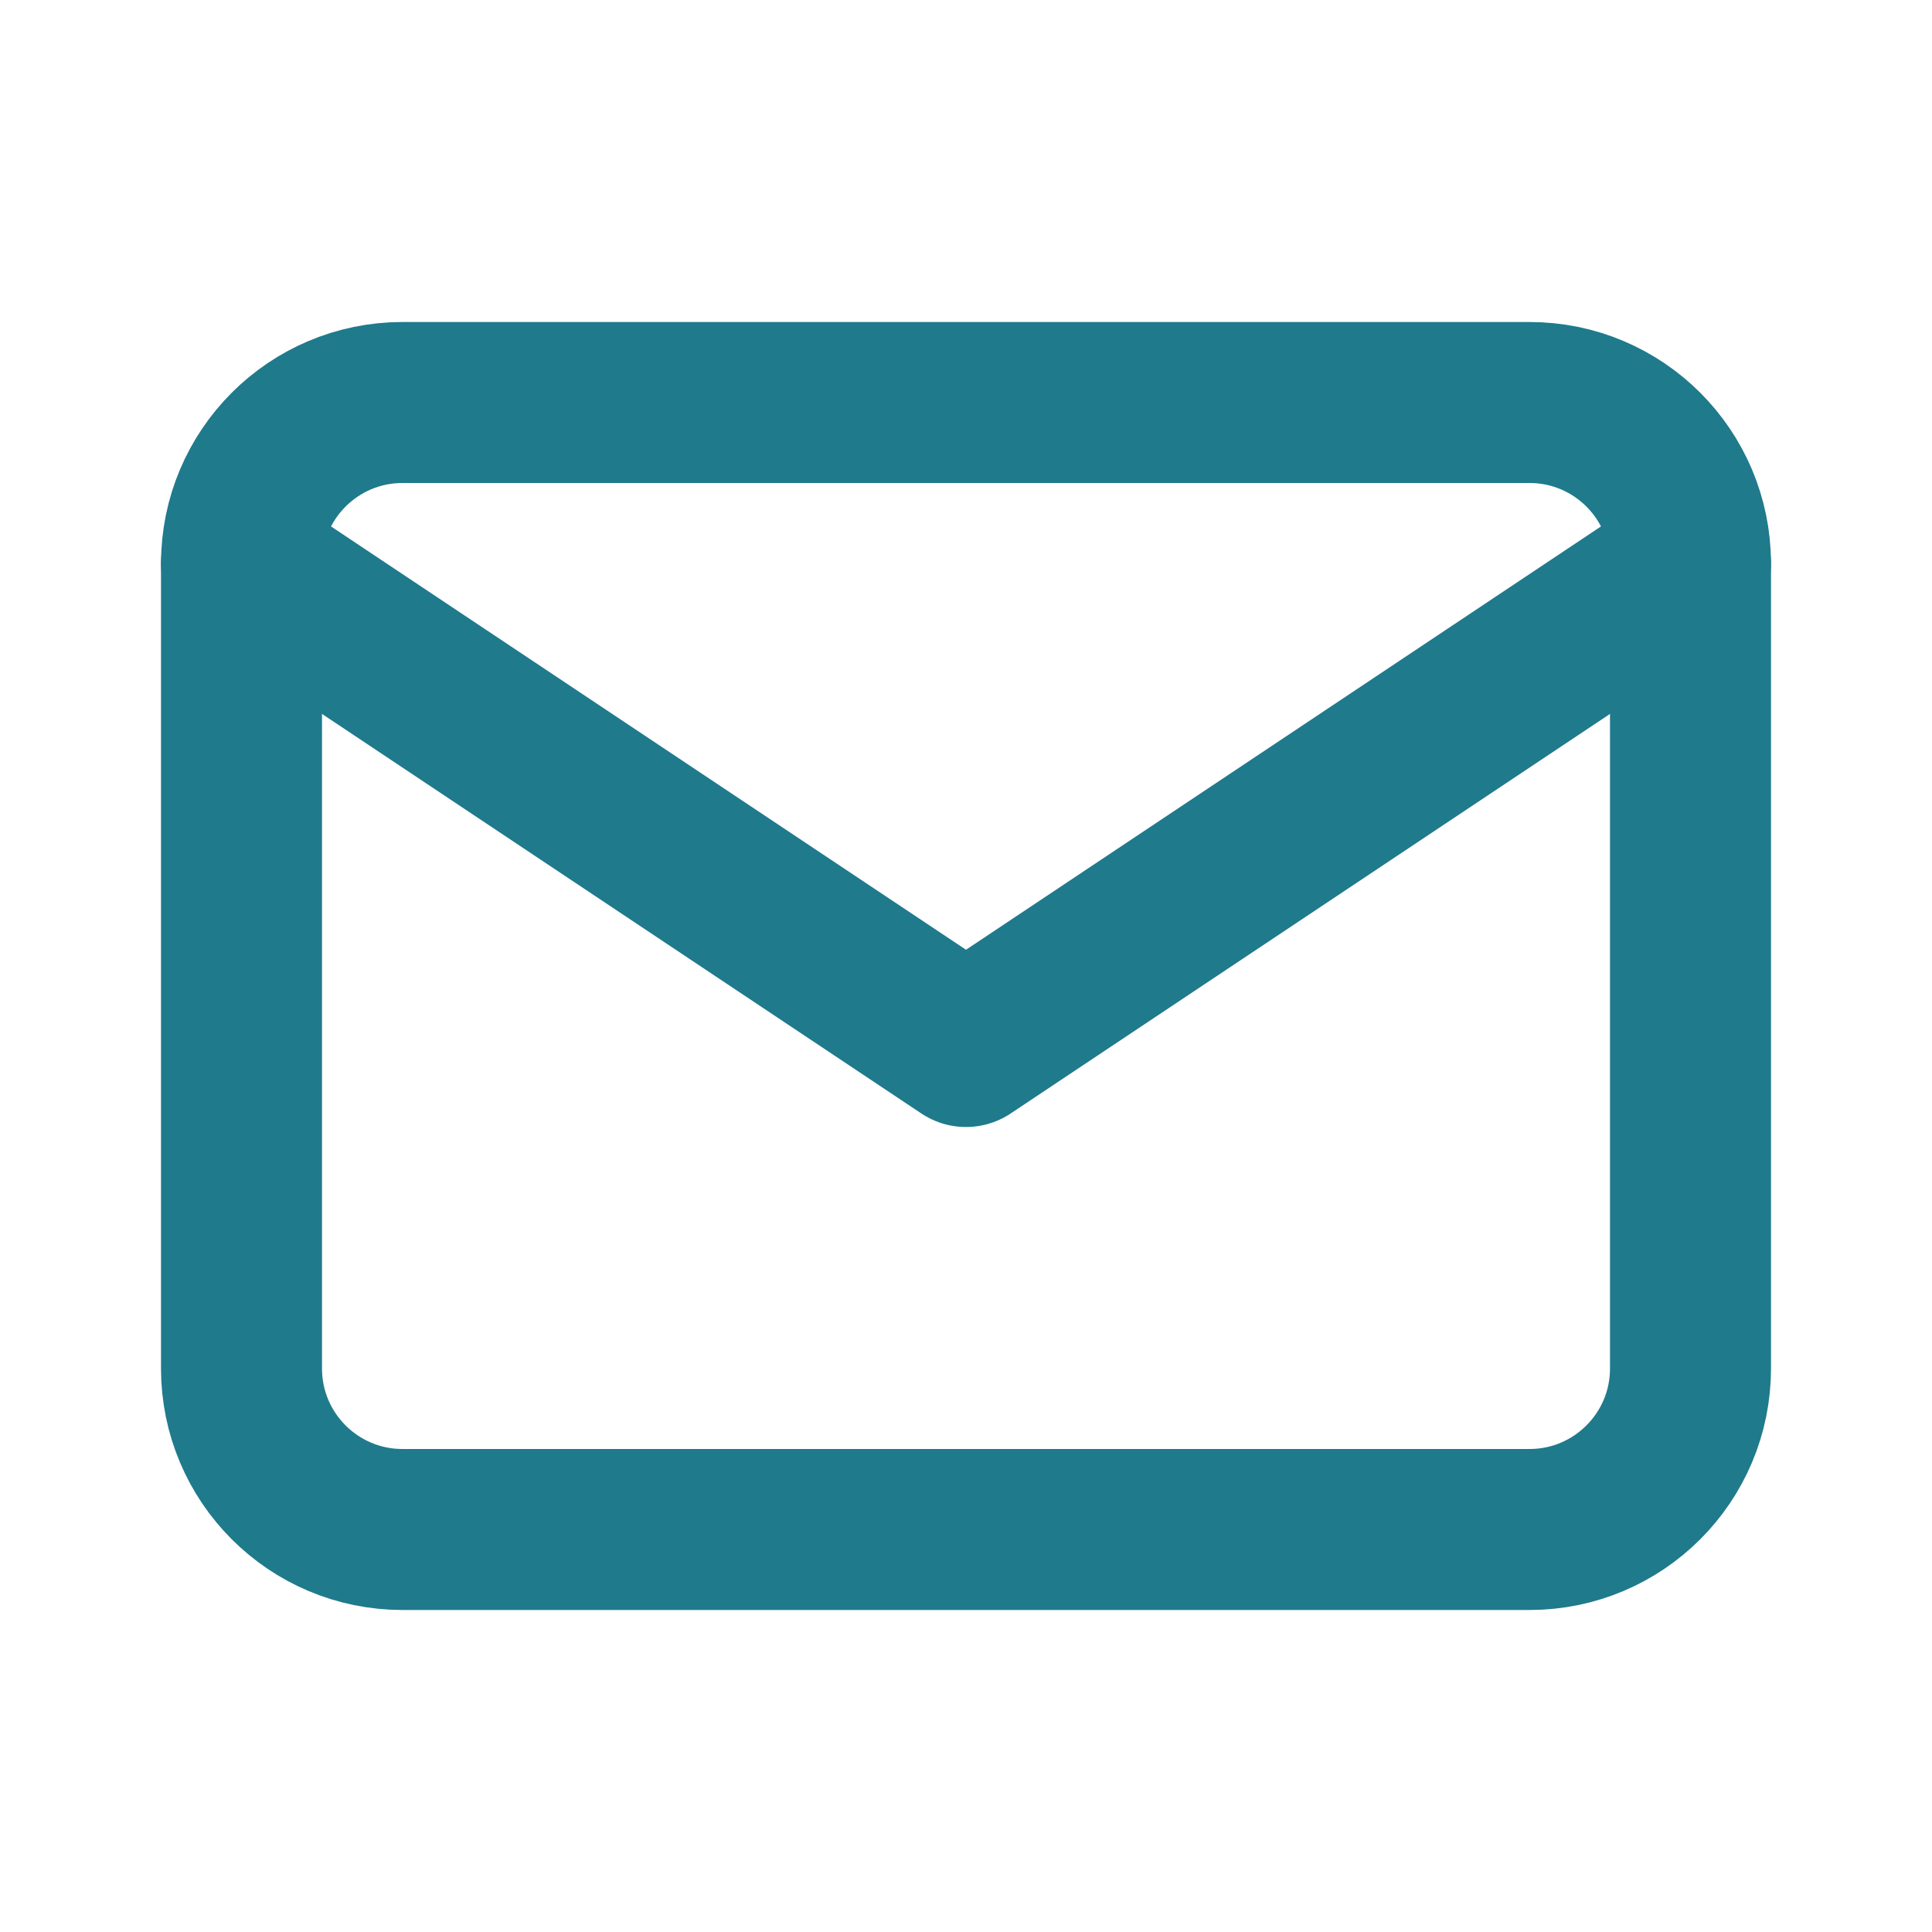
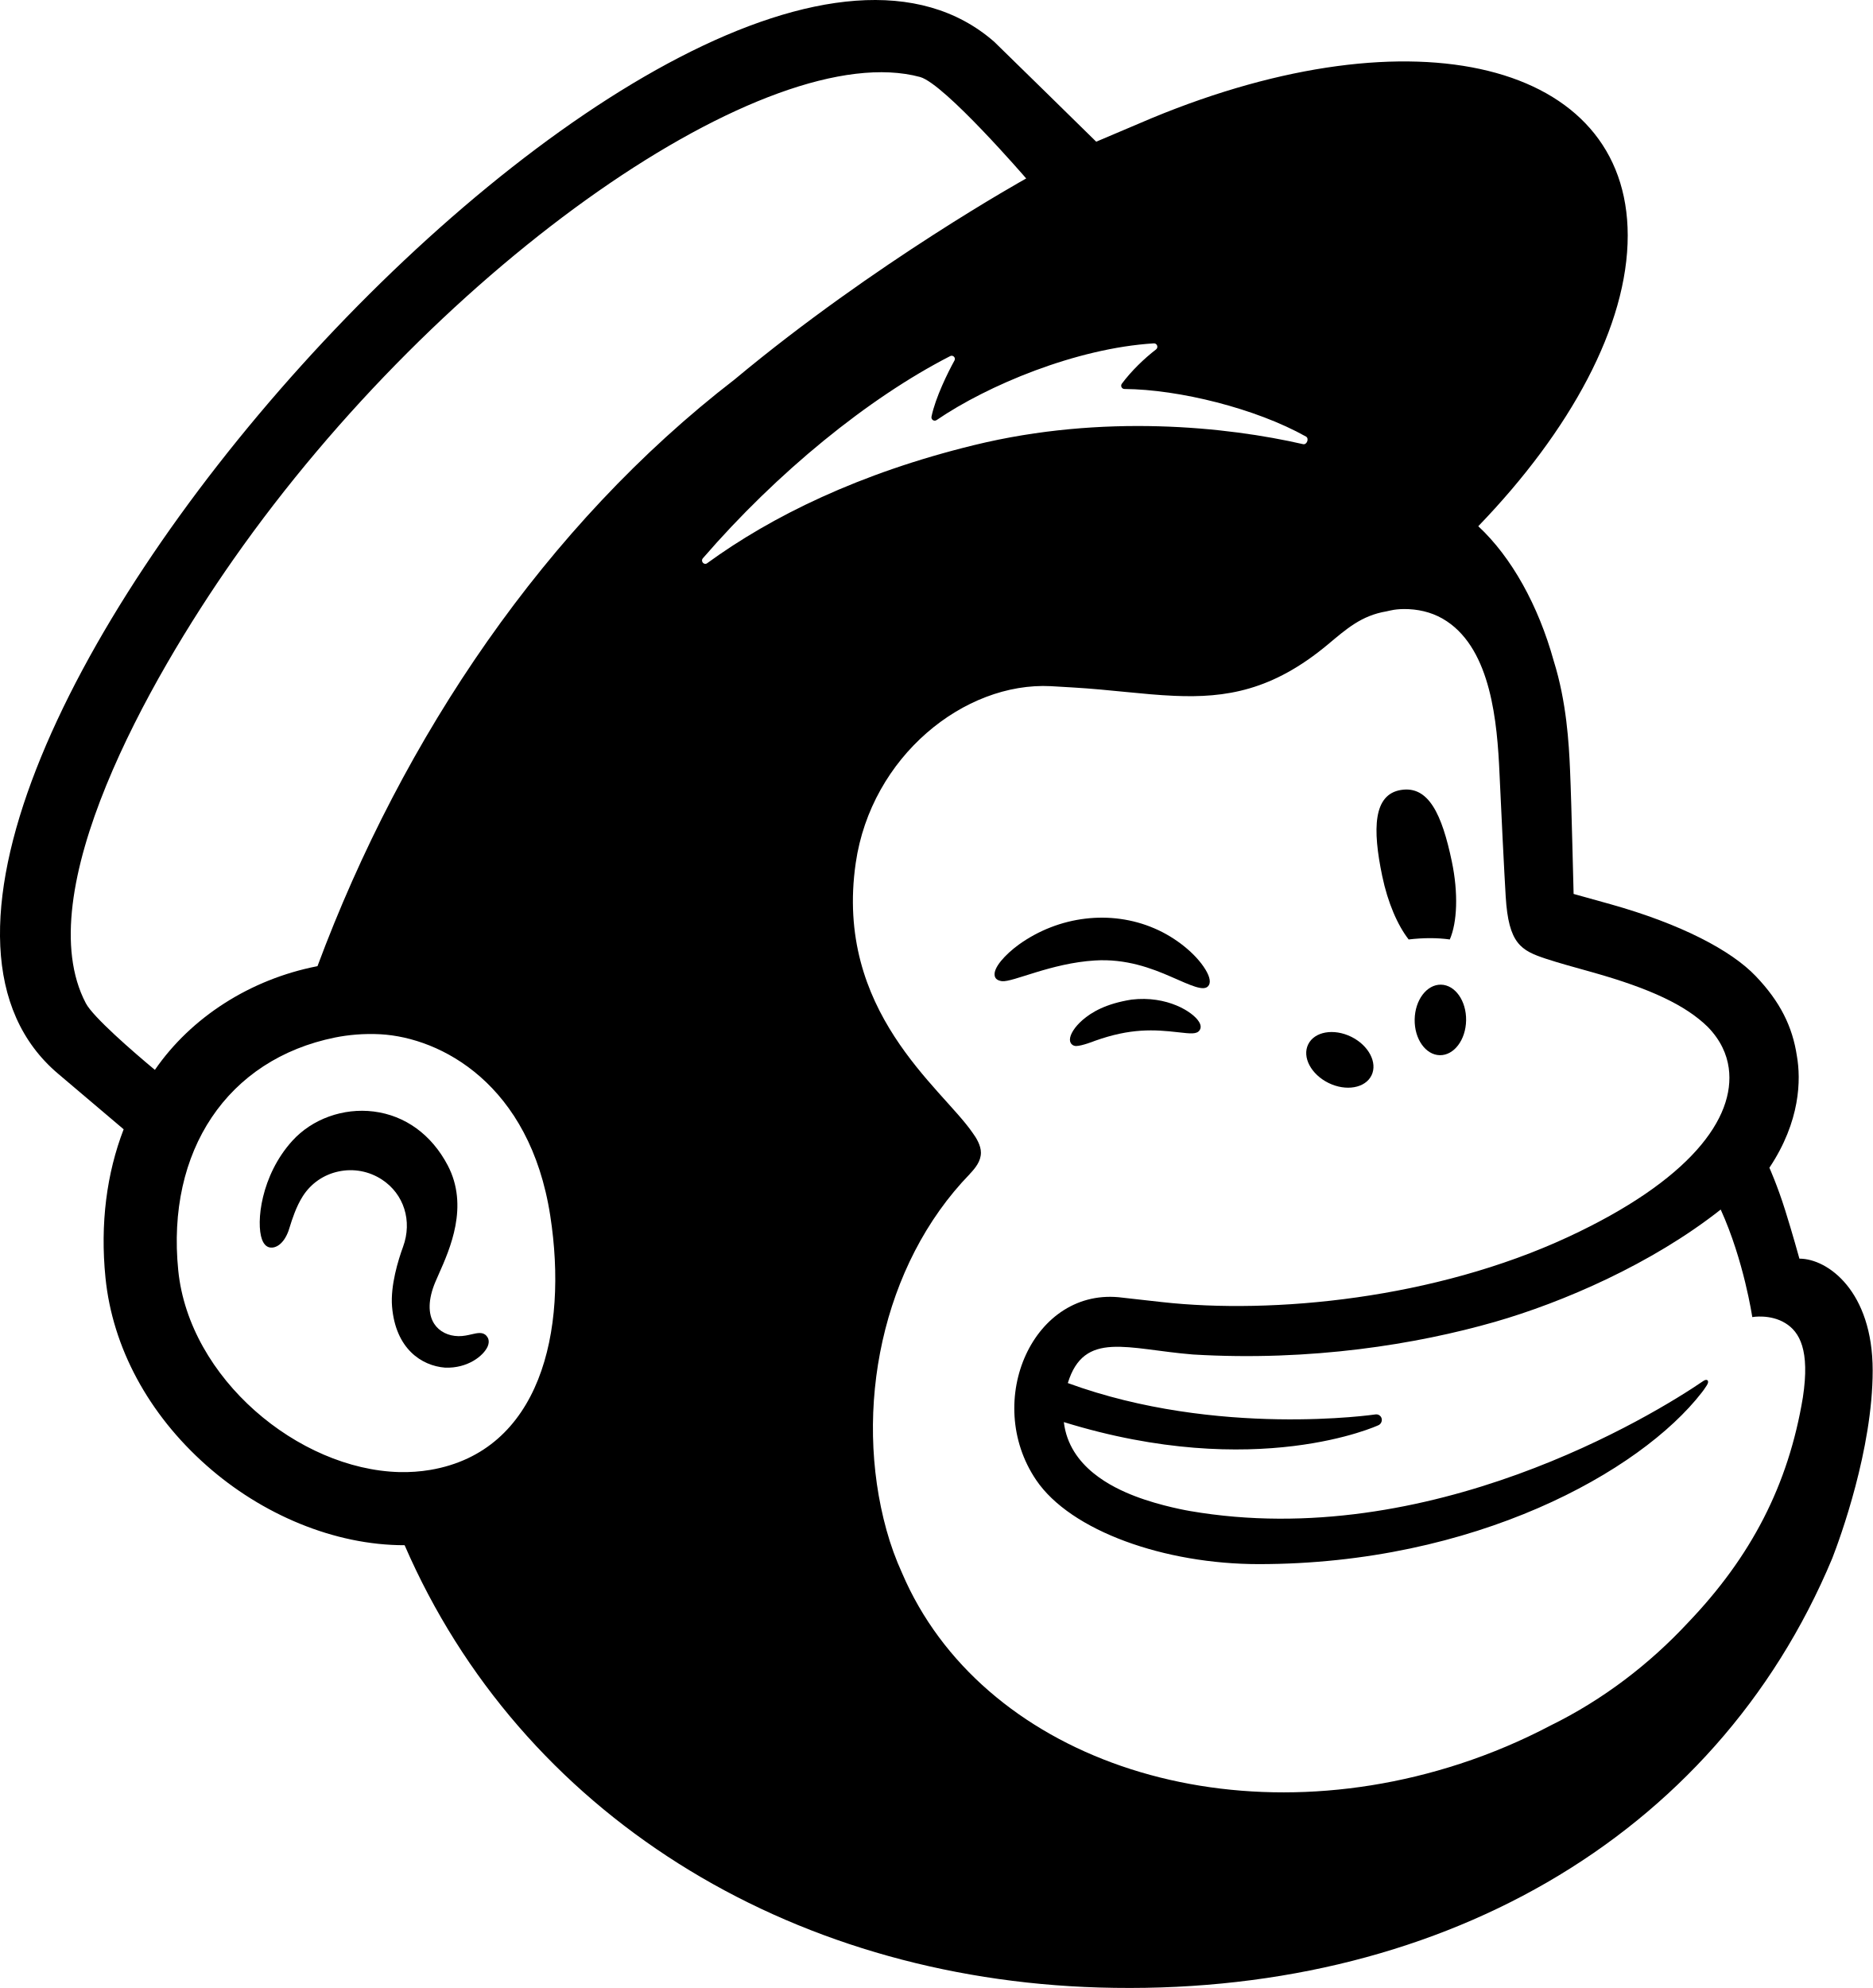
- <svg xmlns="http://www.w3.org/2000/svg" viewBox="0 0 24 24" fill="none" stroke="#1F7A8C" stroke-width="2" stroke-linecap="round" stroke-linejoin="round">
-   <rect x="3" y="5" width="18" height="14" rx="2" />
-   <path d="M3 7l9 6 9-6" />
+ <svg xmlns="http://www.w3.org/2000/svg" version="1.1" id="Layer_1" x="0px" y="0px" viewBox="0 0 230.81 244.96" style="enable-background:new 0 0 230.81 244.96" xml:space="preserve">
+   <g>
+     <g>
+       <g>
+         <g>
+           <path d="M173.62,115.76c1.79-0.21,3.5-0.22,5.07,0c0.91-2.09,1.07-5.69,0.25-9.61c-1.22-5.83-2.87-9.36-6.27-8.81 c-3.41,0.55-3.53,4.77-2.31,10.6C171.04,111.22,172.26,114.02,173.62,115.76z" />
+           <path d="M144.37,120.37c2.44,1.07,3.94,1.78,4.52,1.16c0.38-0.39,0.26-1.12-0.32-2.07c-1.2-1.96-3.68-3.96-6.3-5.07 c-5.37-2.31-11.77-1.54-16.71,2.01c-1.63,1.19-3.18,2.85-2.96,3.85c0.07,0.33,0.32,0.57,0.89,0.65 c1.34,0.15,6.04-2.22,11.45-2.55C138.77,118.11,141.93,119.3,144.37,120.37z" />
+           <path d="M139.47,123.17c-3.17,0.5-4.93,1.55-6.05,2.52c-0.96,0.84-1.55,1.77-1.55,2.42c0,0.31,0.14,0.49,0.24,0.58 c0.14,0.13,0.32,0.2,0.52,0.2c0.72,0,2.32-0.64,2.32-0.64c4.42-1.58,7.33-1.39,10.22-1.06c1.6,0.18,2.35,0.28,2.7-0.27 c0.1-0.16,0.23-0.5-0.09-1.01C147.05,124.69,143.84,122.65,139.47,123.17z" />
+           <path d="M163.74,133.44c2.16,1.06,4.53,0.64,5.3-0.93c0.77-1.57-0.35-3.7-2.5-4.76c-2.16-1.06-4.53-0.64-5.3,0.93 C160.46,130.25,161.59,132.38,163.74,133.44z" />
+           <path d="M177.6,121.33c-1.75-0.03-3.2,1.89-3.24,4.29c-0.04,2.4,1.35,4.37,3.1,4.4c1.75,0.03,3.2-1.89,3.24-4.29 C180.74,123.33,179.35,121.36,177.6,121.33z" />
+           <path d="M59.98,164.63c-0.44-0.55-1.15-0.38-1.84-0.22c-0.48,0.11-1.03,0.24-1.63,0.23c-1.29-0.02-2.38-0.58-2.99-1.52 c-0.8-1.22-0.75-3.05,0.13-5.14c0.12-0.28,0.26-0.59,0.41-0.94c1.4-3.15,3.76-8.42,1.12-13.45c-1.99-3.78-5.23-6.14-9.12-6.63 c-3.74-0.47-7.59,0.91-10.04,3.62c-3.87,4.27-4.48,10.09-3.73,12.14c0.27,0.75,0.7,0.96,1.02,1c0.66,0.09,1.63-0.39,2.24-2.03 c0.04-0.12,0.1-0.3,0.17-0.53c0.27-0.87,0.78-2.49,1.61-3.78c1-1.56,2.56-2.64,4.39-3.03c1.86-0.4,3.77-0.04,5.36,1 c2.71,1.78,3.76,5.1,2.6,8.27c-0.6,1.64-1.57,4.78-1.36,7.36c0.43,5.22,3.64,7.31,6.53,7.54c2.8,0.11,4.76-1.47,5.26-2.62 C60.39,165.22,60.14,164.81,59.98,164.63z" />
+           <path d="M221.78,155.09c-0.11-0.38-0.8-2.92-1.76-5.98c-0.96-3.06-1.94-5.22-1.94-5.22c3.83-5.74,3.9-10.87,3.39-13.77 c-0.54-3.6-2.04-6.67-5.07-9.84c-3.02-3.17-9.2-6.42-17.89-8.86c-0.99-0.28-4.27-1.18-4.56-1.27 c-0.02-0.19-0.24-10.74-0.44-15.28c-0.14-3.28-0.43-8.39-2.01-13.43c-1.89-6.82-5.19-12.78-9.3-16.6 c11.35-11.76,18.43-24.72,18.42-35.84c-0.03-21.38-26.29-27.85-58.65-14.45c-0.03,0.01-6.81,2.89-6.86,2.91 c-0.03-0.03-12.39-12.16-12.58-12.32C85.65-27.04-29.7,101.18,7.18,132.32l8.06,6.83c-2.09,5.42-2.91,11.62-2.24,18.29 c0.86,8.57,5.28,16.79,12.45,23.13c6.8,6.03,15.74,9.84,24.42,9.83c14.35,33.07,47.14,53.36,85.59,54.5 c41.24,1.23,75.86-18.13,90.37-52.89c0.95-2.44,4.98-13.43,4.98-23.14C230.81,159.13,225.3,155.09,221.78,155.09z M53.04,181.12 c-1.25,0.21-2.53,0.3-3.82,0.27c-12.46-0.33-25.91-11.55-27.25-24.85c-1.48-14.7,6.03-26.01,19.33-28.7 c1.59-0.32,3.51-0.51,5.58-0.4c7.45,0.41,18.43,6.13,20.94,22.36C70.05,164.18,66.52,178.82,53.04,181.12z M39.13,119.05 c-8.28,1.61-15.58,6.3-20.04,12.78c-2.67-2.22-7.64-6.53-8.51-8.21c-7.12-13.53,7.77-39.83,18.18-54.68 c25.72-36.7,66-64.49,84.65-59.45c3.03,0.86,13.07,12.5,13.07,12.5s-18.64,10.34-35.93,24.76 C67.27,64.69,49.67,90.76,39.13,119.05z M169.88,175.62c0.27-0.11,0.46-0.42,0.43-0.73c-0.04-0.38-0.38-0.65-0.75-0.61 c0,0-19.51,2.89-37.95-3.86c2.01-6.53,7.35-4.17,15.42-3.52c14.55,0.87,27.58-1.26,37.22-4.02c8.35-2.4,19.31-7.12,27.83-13.84 c2.87,6.31,3.89,13.25,3.89,13.25s2.22-0.4,4.08,0.75c1.76,1.08,3.04,3.33,2.16,9.13c-1.79,10.85-6.4,19.66-14.15,27.76 c-4.72,5.08-10.45,9.5-17,12.71c-3.48,1.83-7.19,3.41-11.1,4.69c-29.22,9.54-59.13-0.95-68.77-23.48 c-0.77-1.69-1.42-3.47-1.93-5.32c-4.11-14.85-0.62-32.66,10.28-43.88c0,0,0,0,0-0.01c0.67-0.71,1.36-1.55,1.36-2.61 c0-0.89-0.56-1.82-1.05-2.48c-3.81-5.53-17.03-14.96-14.38-33.21c1.9-13.11,13.37-22.34,24.06-21.79 c0.9,0.05,1.81,0.1,2.71,0.16c4.63,0.27,8.67,0.87,12.49,1.03c6.38,0.28,12.12-0.65,18.92-6.32c2.29-1.91,4.13-3.57,7.24-4.09 c0.33-0.06,1.14-0.35,2.77-0.27c1.66,0.09,3.24,0.54,4.66,1.49c5.45,3.63,6.22,12.41,6.5,18.83c0.16,3.67,0.6,12.54,0.76,15.09 c0.35,5.82,1.88,6.65,4.97,7.67c1.74,0.57,3.36,1,5.74,1.67c7.21,2.03,11.49,4.08,14.19,6.72c1.61,1.65,2.36,3.4,2.59,5.07 c0.85,6.2-4.82,13.87-19.82,20.83c-16.4,7.61-36.3,9.54-50.05,8.01c-1.05-0.12-4.8-0.54-4.82-0.54 c-11-1.48-17.27,12.73-10.67,22.47c4.25,6.28,15.84,10.36,27.43,10.36c26.58,0,47.01-11.35,54.61-21.15 c0.23-0.29,0.25-0.33,0.61-0.87c0.37-0.56,0.07-0.87-0.4-0.56c-6.21,4.25-33.79,21.11-63.28,16.04c0,0-3.58-0.59-6.86-1.86 c-2.6-1.01-8.04-3.51-8.7-9.1C154.89,182.58,169.88,175.62,169.88,175.62z M132.17,171.17 C132.17,171.17,132.18,171.17,132.17,171.17c0.01,0.01,0.01,0.01,0.01,0.02C132.18,171.18,132.18,171.17,132.17,171.17z M86.63,68.79c9.14-10.57,20.4-19.75,30.48-24.91c0.35-0.18,0.72,0.2,0.53,0.54c-0.8,1.45-2.34,4.55-2.83,6.91 c-0.08,0.37,0.32,0.64,0.63,0.43c6.27-4.28,17.19-8.86,26.76-9.45c0.41-0.03,0.61,0.5,0.28,0.75c-1.46,1.12-3.05,2.66-4.21,4.22 c-0.2,0.27-0.01,0.65,0.32,0.65c6.72,0.05,16.2,2.4,22.37,5.86c0.42,0.23,0.12,1.04-0.35,0.94c-9.34-2.14-24.64-3.77-40.53,0.11 c-14.18,3.46-25.01,8.8-32.91,14.55C86.79,69.69,86.31,69.17,86.63,68.79z" />
+         </g>
+       </g>
+     </g>
+   </g>
</svg>
